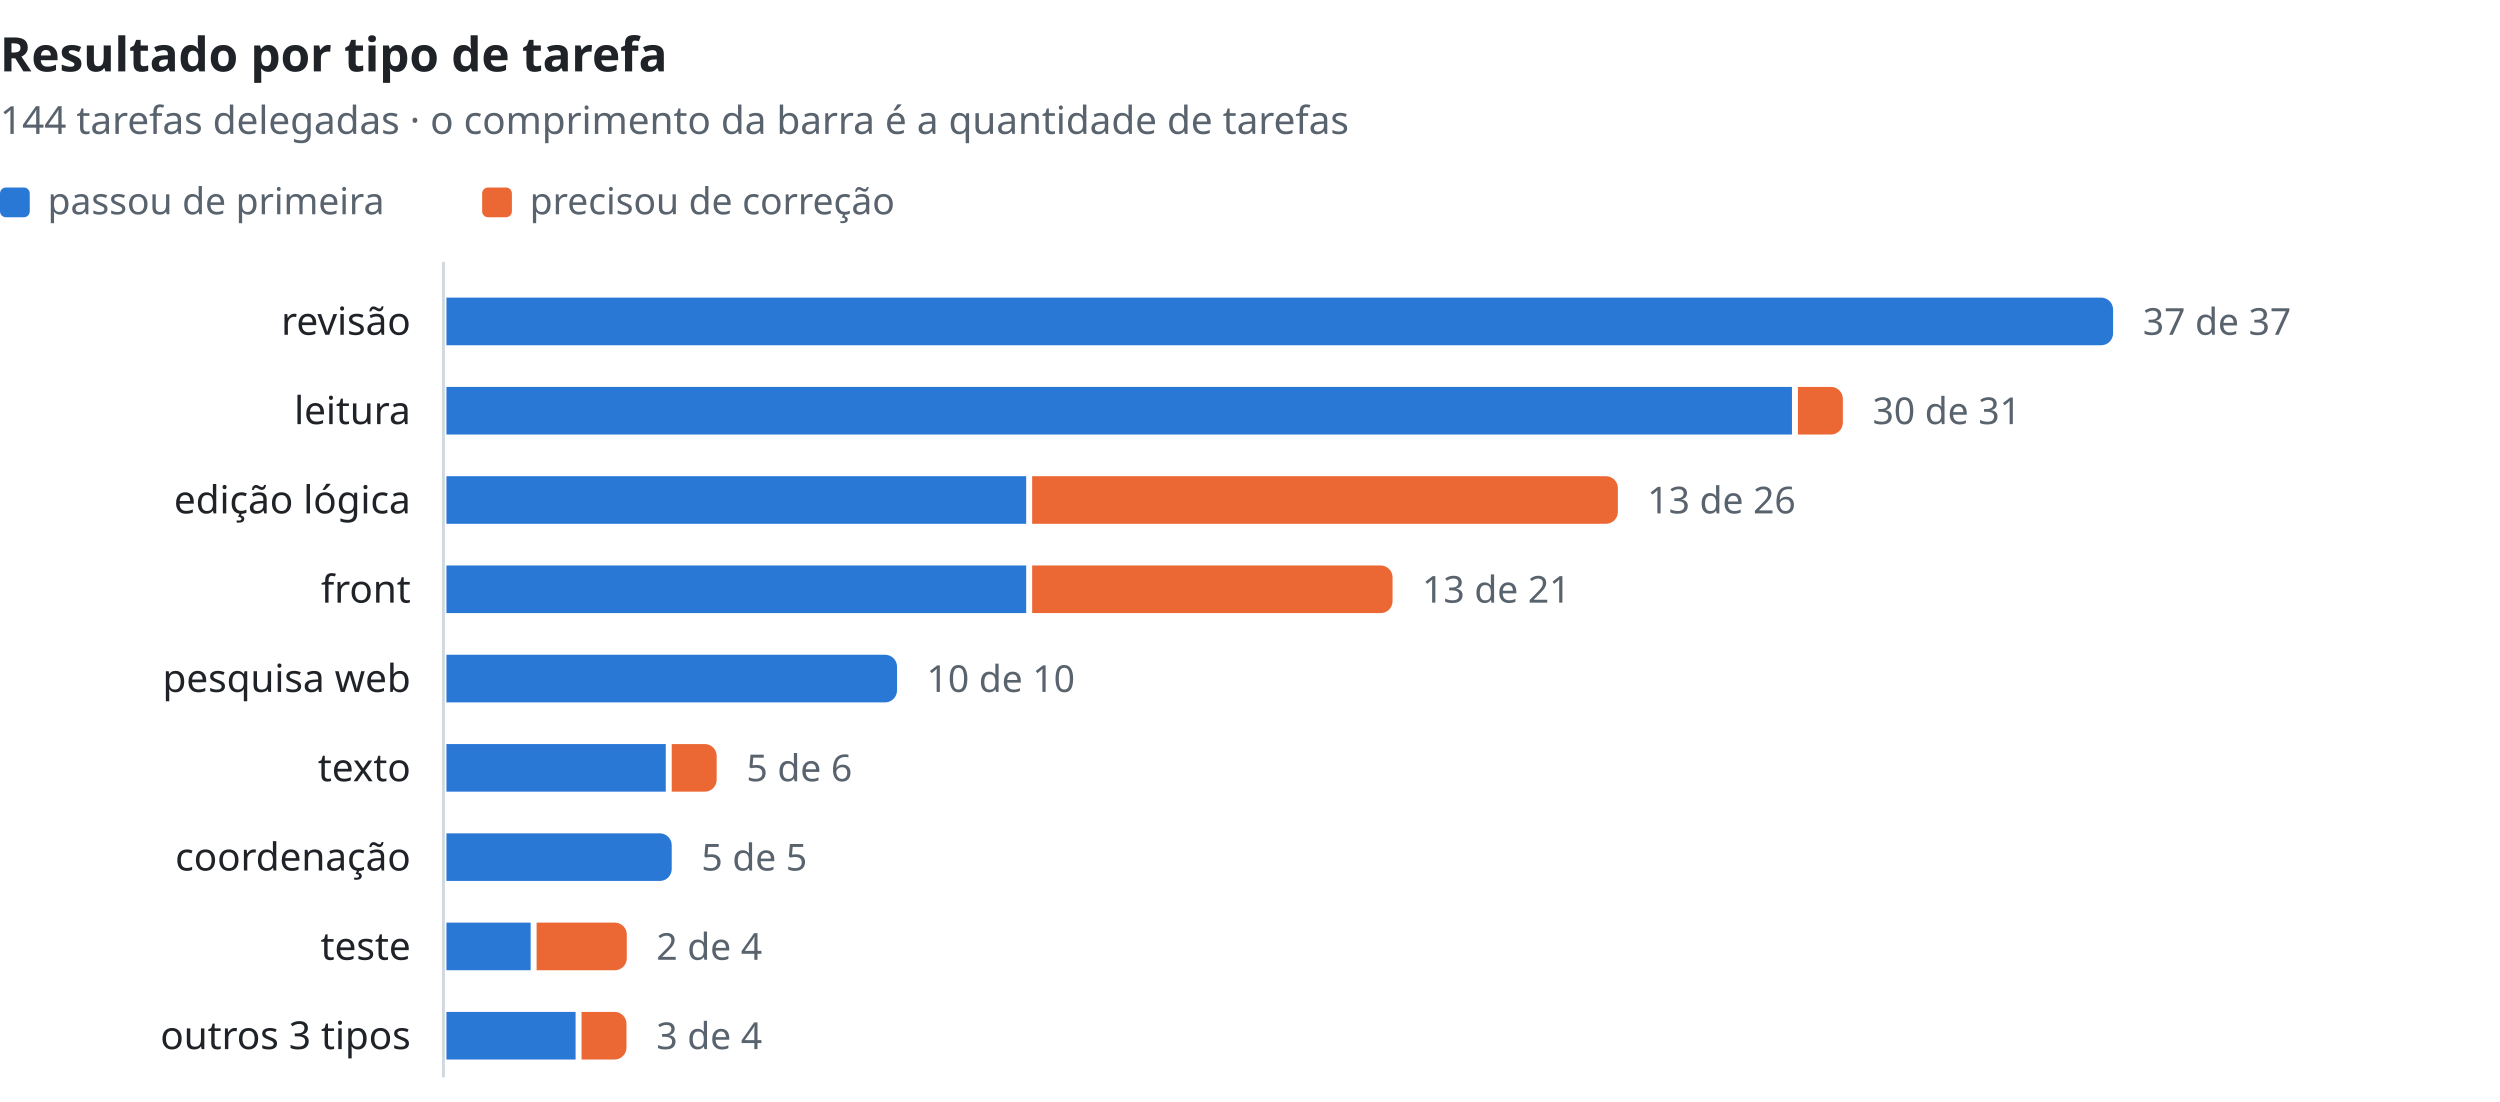
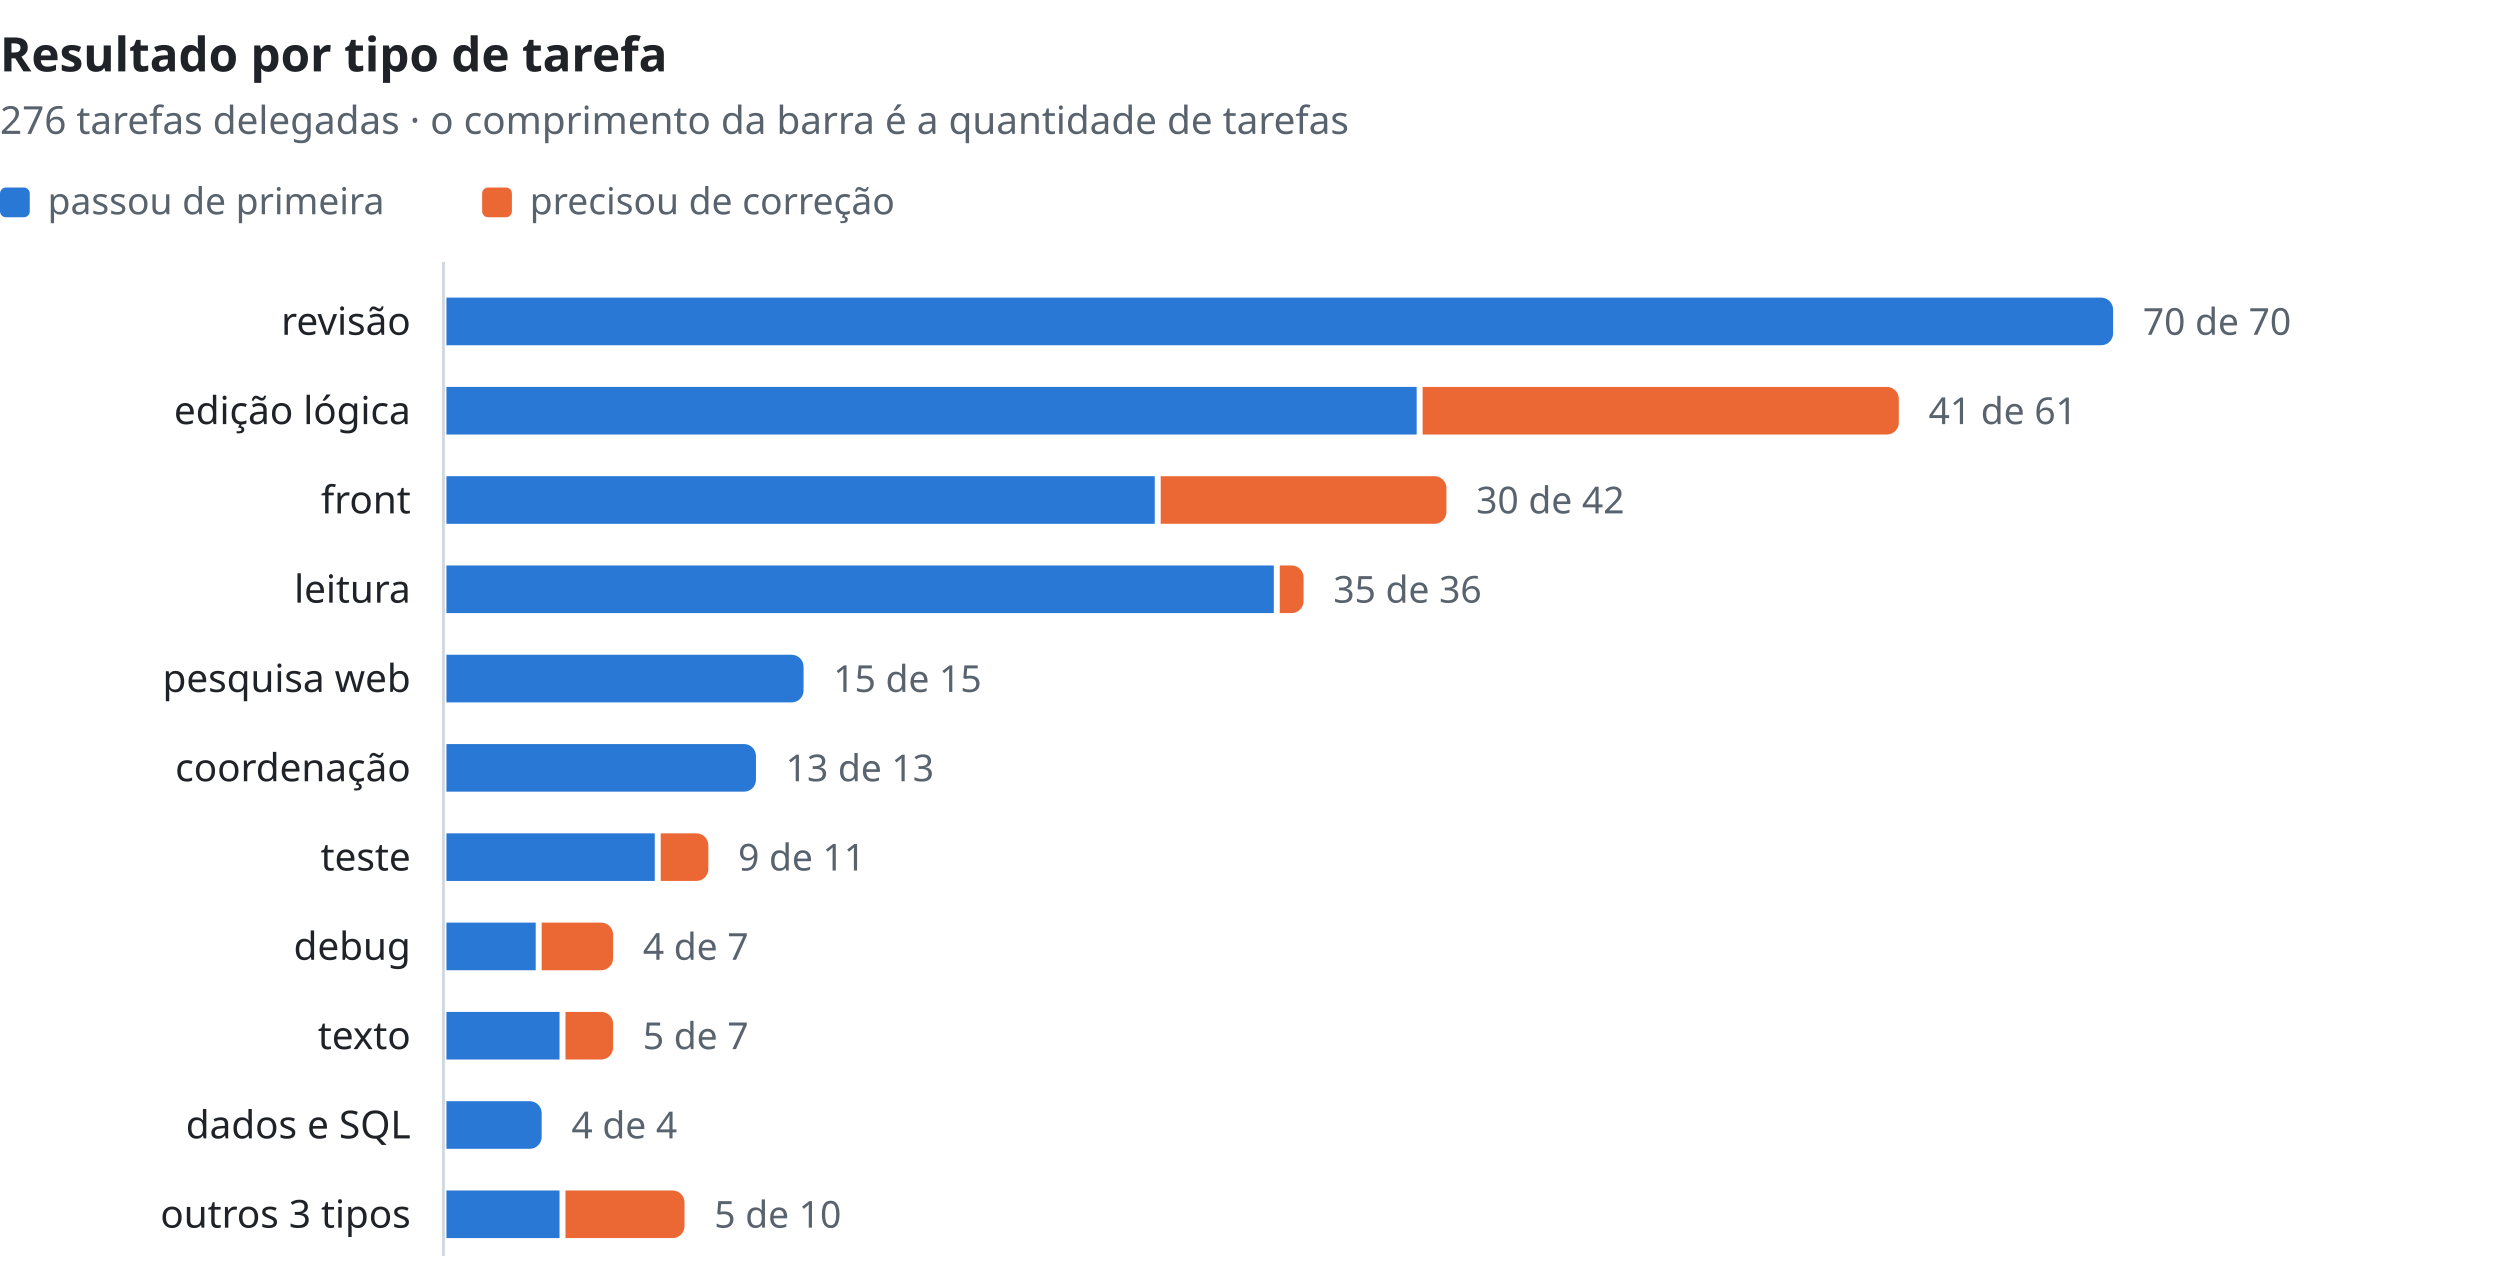
- <svg xmlns="http://www.w3.org/2000/svg" viewBox="0 0 840 370" width="840" height="370" role="img" aria-label="Resultado por tipo de tarefa: revisão 37 de 37 de primeira; leitura 30 de 31 de primeira; edição lógica 13 de 26 de primeira; front 13 de 21 de primeira; pesquisa web 10 de 10 de primeira; texto 5 de 6 de primeira; coordenação 5 de 5 de primeira; teste 2 de 4 de primeira; outros 3 tipos 3 de 4 de primeira" font-family="-apple-system,BlinkMacSystemFont,'Segoe UI','Noto Sans',Helvetica,Arial,sans-serif">
+ <svg xmlns="http://www.w3.org/2000/svg" viewBox="0 0 840 430" width="840" height="430" role="img" aria-label="Resultado por tipo de tarefa: revisão 70 de 70 de primeira; edição lógica 41 de 61 de primeira; front 30 de 42 de primeira; leitura 35 de 36 de primeira; pesquisa web 15 de 15 de primeira; coordenação 13 de 13 de primeira; teste 9 de 11 de primeira; debug 4 de 7 de primeira; texto 5 de 7 de primeira; dados e SQL 4 de 4 de primeira; outros 3 tipos 5 de 10 de primeira" font-family="-apple-system,BlinkMacSystemFont,'Segoe UI','Noto Sans',Helvetica,Arial,sans-serif">
  <text x="0" y="24" font-size="16" fill="#1f2328" font-weight="700" text-anchor="start">Resultado por tipo de tarefa</text>
-   <text x="0" y="45" font-size="13" fill="#59636e" font-weight="400" text-anchor="start">144 tarefas delegadas · o comprimento da barra é a quantidade de tarefas</text>
+   <text x="0" y="45" font-size="13" fill="#59636e" font-weight="400" text-anchor="start">276 tarefas delegadas · o comprimento da barra é a quantidade de tarefas</text>
  <rect x="0" y="63" width="10" height="10" rx="2" fill="#2a78d6" />
  <text x="16" y="72" font-size="12.5" fill="#59636e" font-weight="400" text-anchor="start">passou de primeira</text>
  <rect x="162" y="63" width="10" height="10" rx="2" fill="#eb6834" />
  <text x="178" y="72" font-size="12.5" fill="#59636e" font-weight="400" text-anchor="start">precisou de correção</text>
-   <path d="M149 88V362" stroke="#d1d9e0" stroke-width="1" />
+   <path d="M149 88V422" stroke="#d1d9e0" stroke-width="1" />
  <text x="138" y="112.5" font-size="13" fill="#1f2328" font-weight="400" text-anchor="end">revisão</text>
  <path d="M150.0 100.0h556.0a4.0 4.0 0 0 1 4.0 4.0v8.0a4.0 4.0 0 0 1 -4.0 4.0h-556.0z" fill="#2a78d6" />
-   <text x="720.0" y="112.5" font-size="12.5" fill="#59636e" font-weight="400" text-anchor="start">37 de 37</text>
-   <text x="138" y="142.5" font-size="13" fill="#1f2328" font-weight="400" text-anchor="end">leitura</text>
-   <rect x="150.0" y="130.0" width="452.1" height="16.0" fill="#2a78d6" />
-   <path d="M604.1 130.0h11.1a4.0 4.0 0 0 1 4.0 4.0v8.0a4.0 4.0 0 0 1 -4.0 4.0h-11.1z" fill="#eb6834" />
-   <text x="629.189" y="142.5" font-size="12.5" fill="#59636e" font-weight="400" text-anchor="start">30 de 31</text>
-   <text x="138" y="172.5" font-size="13" fill="#1f2328" font-weight="400" text-anchor="end">edição lógica</text>
-   <rect x="150.0" y="160.0" width="194.8" height="16.0" fill="#2a78d6" />
-   <path d="M346.8 160.0h192.8a4.0 4.0 0 0 1 4.0 4.0v8.0a4.0 4.0 0 0 1 -4.0 4.0h-192.8z" fill="#eb6834" />
-   <text x="553.514" y="172.5" font-size="12.5" fill="#59636e" font-weight="400" text-anchor="start">13 de 26</text>
-   <text x="138" y="202.5" font-size="13" fill="#1f2328" font-weight="400" text-anchor="end">front</text>
-   <rect x="150.0" y="190.0" width="194.8" height="16.0" fill="#2a78d6" />
-   <path d="M346.8 190.0h117.1a4.0 4.0 0 0 1 4.0 4.0v8.0a4.0 4.0 0 0 1 -4.0 4.0h-117.1z" fill="#eb6834" />
-   <text x="477.838" y="202.5" font-size="12.5" fill="#59636e" font-weight="400" text-anchor="start">13 de 21</text>
+   <text x="720.0" y="112.5" font-size="12.5" fill="#59636e" font-weight="400" text-anchor="start">70 de 70</text>
+   <text x="138" y="142.5" font-size="13" fill="#1f2328" font-weight="400" text-anchor="end">edição lógica</text>
+   <rect x="150.0" y="130.0" width="326.0" height="16.0" fill="#2a78d6" />
+   <path d="M478.0 130.0h156.0a4.0 4.0 0 0 1 4.0 4.0v8.0a4.0 4.0 0 0 1 -4.0 4.0h-156.0z" fill="#eb6834" />
+   <text x="648.0" y="142.5" font-size="12.5" fill="#59636e" font-weight="400" text-anchor="start">41 de 61</text>
+   <text x="138" y="172.5" font-size="13" fill="#1f2328" font-weight="400" text-anchor="end">front</text>
+   <rect x="150.0" y="160.0" width="238.0" height="16.0" fill="#2a78d6" />
+   <path d="M390.0 160.0h92.0a4.0 4.0 0 0 1 4.0 4.0v8.0a4.0 4.0 0 0 1 -4.0 4.0h-92.0z" fill="#eb6834" />
+   <text x="496.0" y="172.5" font-size="12.5" fill="#59636e" font-weight="400" text-anchor="start">30 de 42</text>
+   <text x="138" y="202.5" font-size="13" fill="#1f2328" font-weight="400" text-anchor="end">leitura</text>
+   <rect x="150.0" y="190.0" width="278.0" height="16.0" fill="#2a78d6" />
+   <path d="M430.0 190.0h4.0a4.0 4.0 0 0 1 4.0 4.0v8.0a4.0 4.0 0 0 1 -4.0 4.0h-4.0z" fill="#eb6834" />
+   <text x="448.0" y="202.5" font-size="12.5" fill="#59636e" font-weight="400" text-anchor="start">35 de 36</text>
  <text x="138" y="232.5" font-size="13" fill="#1f2328" font-weight="400" text-anchor="end">pesquisa web</text>
-   <path d="M150.0 220.0h147.4a4.0 4.0 0 0 1 4.0 4.0v8.0a4.0 4.0 0 0 1 -4.0 4.0h-147.4z" fill="#2a78d6" />
-   <text x="311.351" y="232.5" font-size="12.5" fill="#59636e" font-weight="400" text-anchor="start">10 de 10</text>
-   <text x="138" y="262.5" font-size="13" fill="#1f2328" font-weight="400" text-anchor="end">texto</text>
-   <rect x="150.0" y="250.0" width="73.7" height="16.0" fill="#2a78d6" />
-   <path d="M225.7 250.0h11.1a4.0 4.0 0 0 1 4.0 4.0v8.0a4.0 4.0 0 0 1 -4.0 4.0h-11.1z" fill="#eb6834" />
-   <text x="250.811" y="262.5" font-size="12.5" fill="#59636e" font-weight="400" text-anchor="start">5 de 6</text>
-   <text x="138" y="292.5" font-size="13" fill="#1f2328" font-weight="400" text-anchor="end">coordenação</text>
-   <path d="M150.0 280.0h71.7a4.0 4.0 0 0 1 4.0 4.0v8.0a4.0 4.0 0 0 1 -4.0 4.0h-71.7z" fill="#2a78d6" />
-   <text x="235.676" y="292.5" font-size="12.5" fill="#59636e" font-weight="400" text-anchor="start">5 de 5</text>
-   <text x="138" y="322.5" font-size="13" fill="#1f2328" font-weight="400" text-anchor="end">teste</text>
-   <rect x="150.0" y="310.0" width="28.3" height="16.0" fill="#2a78d6" />
-   <path d="M180.3 310.0h26.3a4.0 4.0 0 0 1 4.0 4.0v8.0a4.0 4.0 0 0 1 -4.0 4.0h-26.3z" fill="#eb6834" />
-   <text x="220.541" y="322.5" font-size="12.5" fill="#59636e" font-weight="400" text-anchor="start">2 de 4</text>
-   <text x="138" y="352.5" font-size="13" fill="#1f2328" font-weight="400" text-anchor="end">outros 3 tipos</text>
-   <rect x="150.0" y="340.0" width="43.4" height="16.0" fill="#2a78d6" />
-   <path d="M195.4 340.0h11.1a4.0 4.0 0 0 1 4.0 4.0v8.0a4.0 4.0 0 0 1 -4.0 4.0h-11.1z" fill="#eb6834" />
-   <text x="220.541" y="352.5" font-size="12.5" fill="#59636e" font-weight="400" text-anchor="start">3 de 4</text>
+   <path d="M150.0 220.0h116.0a4.0 4.0 0 0 1 4.0 4.0v8.0a4.0 4.0 0 0 1 -4.0 4.0h-116.0z" fill="#2a78d6" />
+   <text x="280.0" y="232.5" font-size="12.5" fill="#59636e" font-weight="400" text-anchor="start">15 de 15</text>
+   <text x="138" y="262.5" font-size="13" fill="#1f2328" font-weight="400" text-anchor="end">coordenação</text>
+   <path d="M150.0 250.0h100.0a4.0 4.0 0 0 1 4.0 4.0v8.0a4.0 4.0 0 0 1 -4.0 4.0h-100.0z" fill="#2a78d6" />
+   <text x="264.0" y="262.5" font-size="12.5" fill="#59636e" font-weight="400" text-anchor="start">13 de 13</text>
+   <text x="138" y="292.5" font-size="13" fill="#1f2328" font-weight="400" text-anchor="end">teste</text>
+   <rect x="150.0" y="280.0" width="70.0" height="16.0" fill="#2a78d6" />
+   <path d="M222.0 280.0h12.0a4.0 4.0 0 0 1 4.0 4.0v8.0a4.0 4.0 0 0 1 -4.0 4.0h-12.0z" fill="#eb6834" />
+   <text x="248.0" y="292.5" font-size="12.5" fill="#59636e" font-weight="400" text-anchor="start">9 de 11</text>
+   <text x="138" y="322.5" font-size="13" fill="#1f2328" font-weight="400" text-anchor="end">debug</text>
+   <rect x="150.0" y="310.0" width="30.0" height="16.0" fill="#2a78d6" />
+   <path d="M182.0 310.0h20.0a4.0 4.0 0 0 1 4.0 4.0v8.0a4.0 4.0 0 0 1 -4.0 4.0h-20.0z" fill="#eb6834" />
+   <text x="216.0" y="322.5" font-size="12.5" fill="#59636e" font-weight="400" text-anchor="start">4 de 7</text>
+   <text x="138" y="352.5" font-size="13" fill="#1f2328" font-weight="400" text-anchor="end">texto</text>
+   <rect x="150.0" y="340.0" width="38.0" height="16.0" fill="#2a78d6" />
+   <path d="M190.0 340.0h12.0a4.0 4.0 0 0 1 4.0 4.0v8.0a4.0 4.0 0 0 1 -4.0 4.0h-12.0z" fill="#eb6834" />
+   <text x="216.0" y="352.5" font-size="12.5" fill="#59636e" font-weight="400" text-anchor="start">5 de 7</text>
+   <text x="138" y="382.5" font-size="13" fill="#1f2328" font-weight="400" text-anchor="end">dados e SQL</text>
+   <path d="M150.0 370.0h28.0a4.0 4.0 0 0 1 4.0 4.0v8.0a4.0 4.0 0 0 1 -4.0 4.0h-28.0z" fill="#2a78d6" />
+   <text x="192.0" y="382.5" font-size="12.5" fill="#59636e" font-weight="400" text-anchor="start">4 de 4</text>
+   <text x="138" y="412.5" font-size="13" fill="#1f2328" font-weight="400" text-anchor="end">outros 3 tipos</text>
+   <rect x="150.0" y="400.0" width="38.0" height="16.0" fill="#2a78d6" />
+   <path d="M190.0 400.0h36.0a4.0 4.0 0 0 1 4.0 4.0v8.0a4.0 4.0 0 0 1 -4.0 4.0h-36.0z" fill="#eb6834" />
+   <text x="240.0" y="412.5" font-size="12.5" fill="#59636e" font-weight="400" text-anchor="start">5 de 10</text>
</svg>
